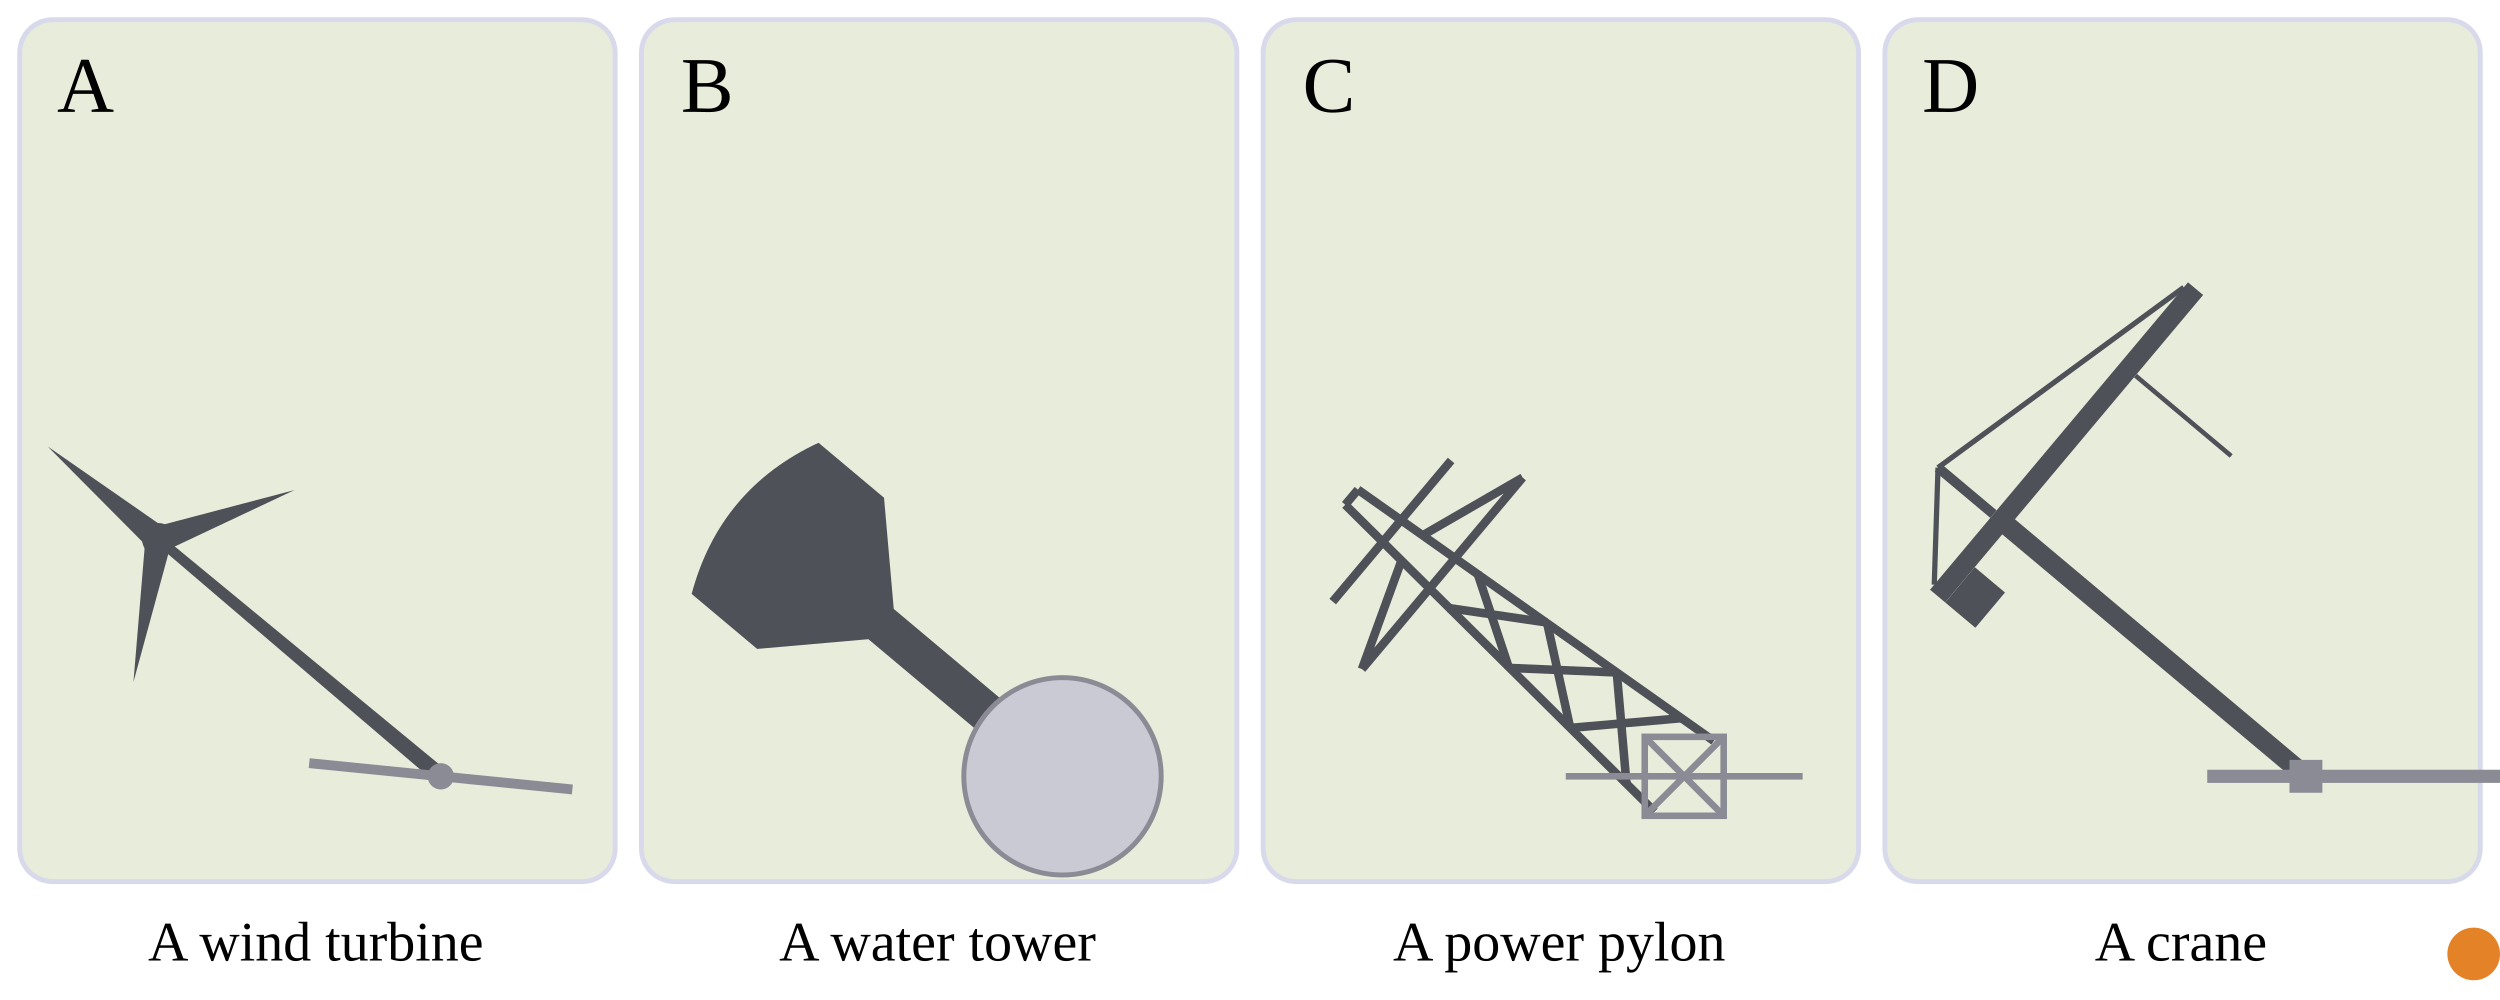
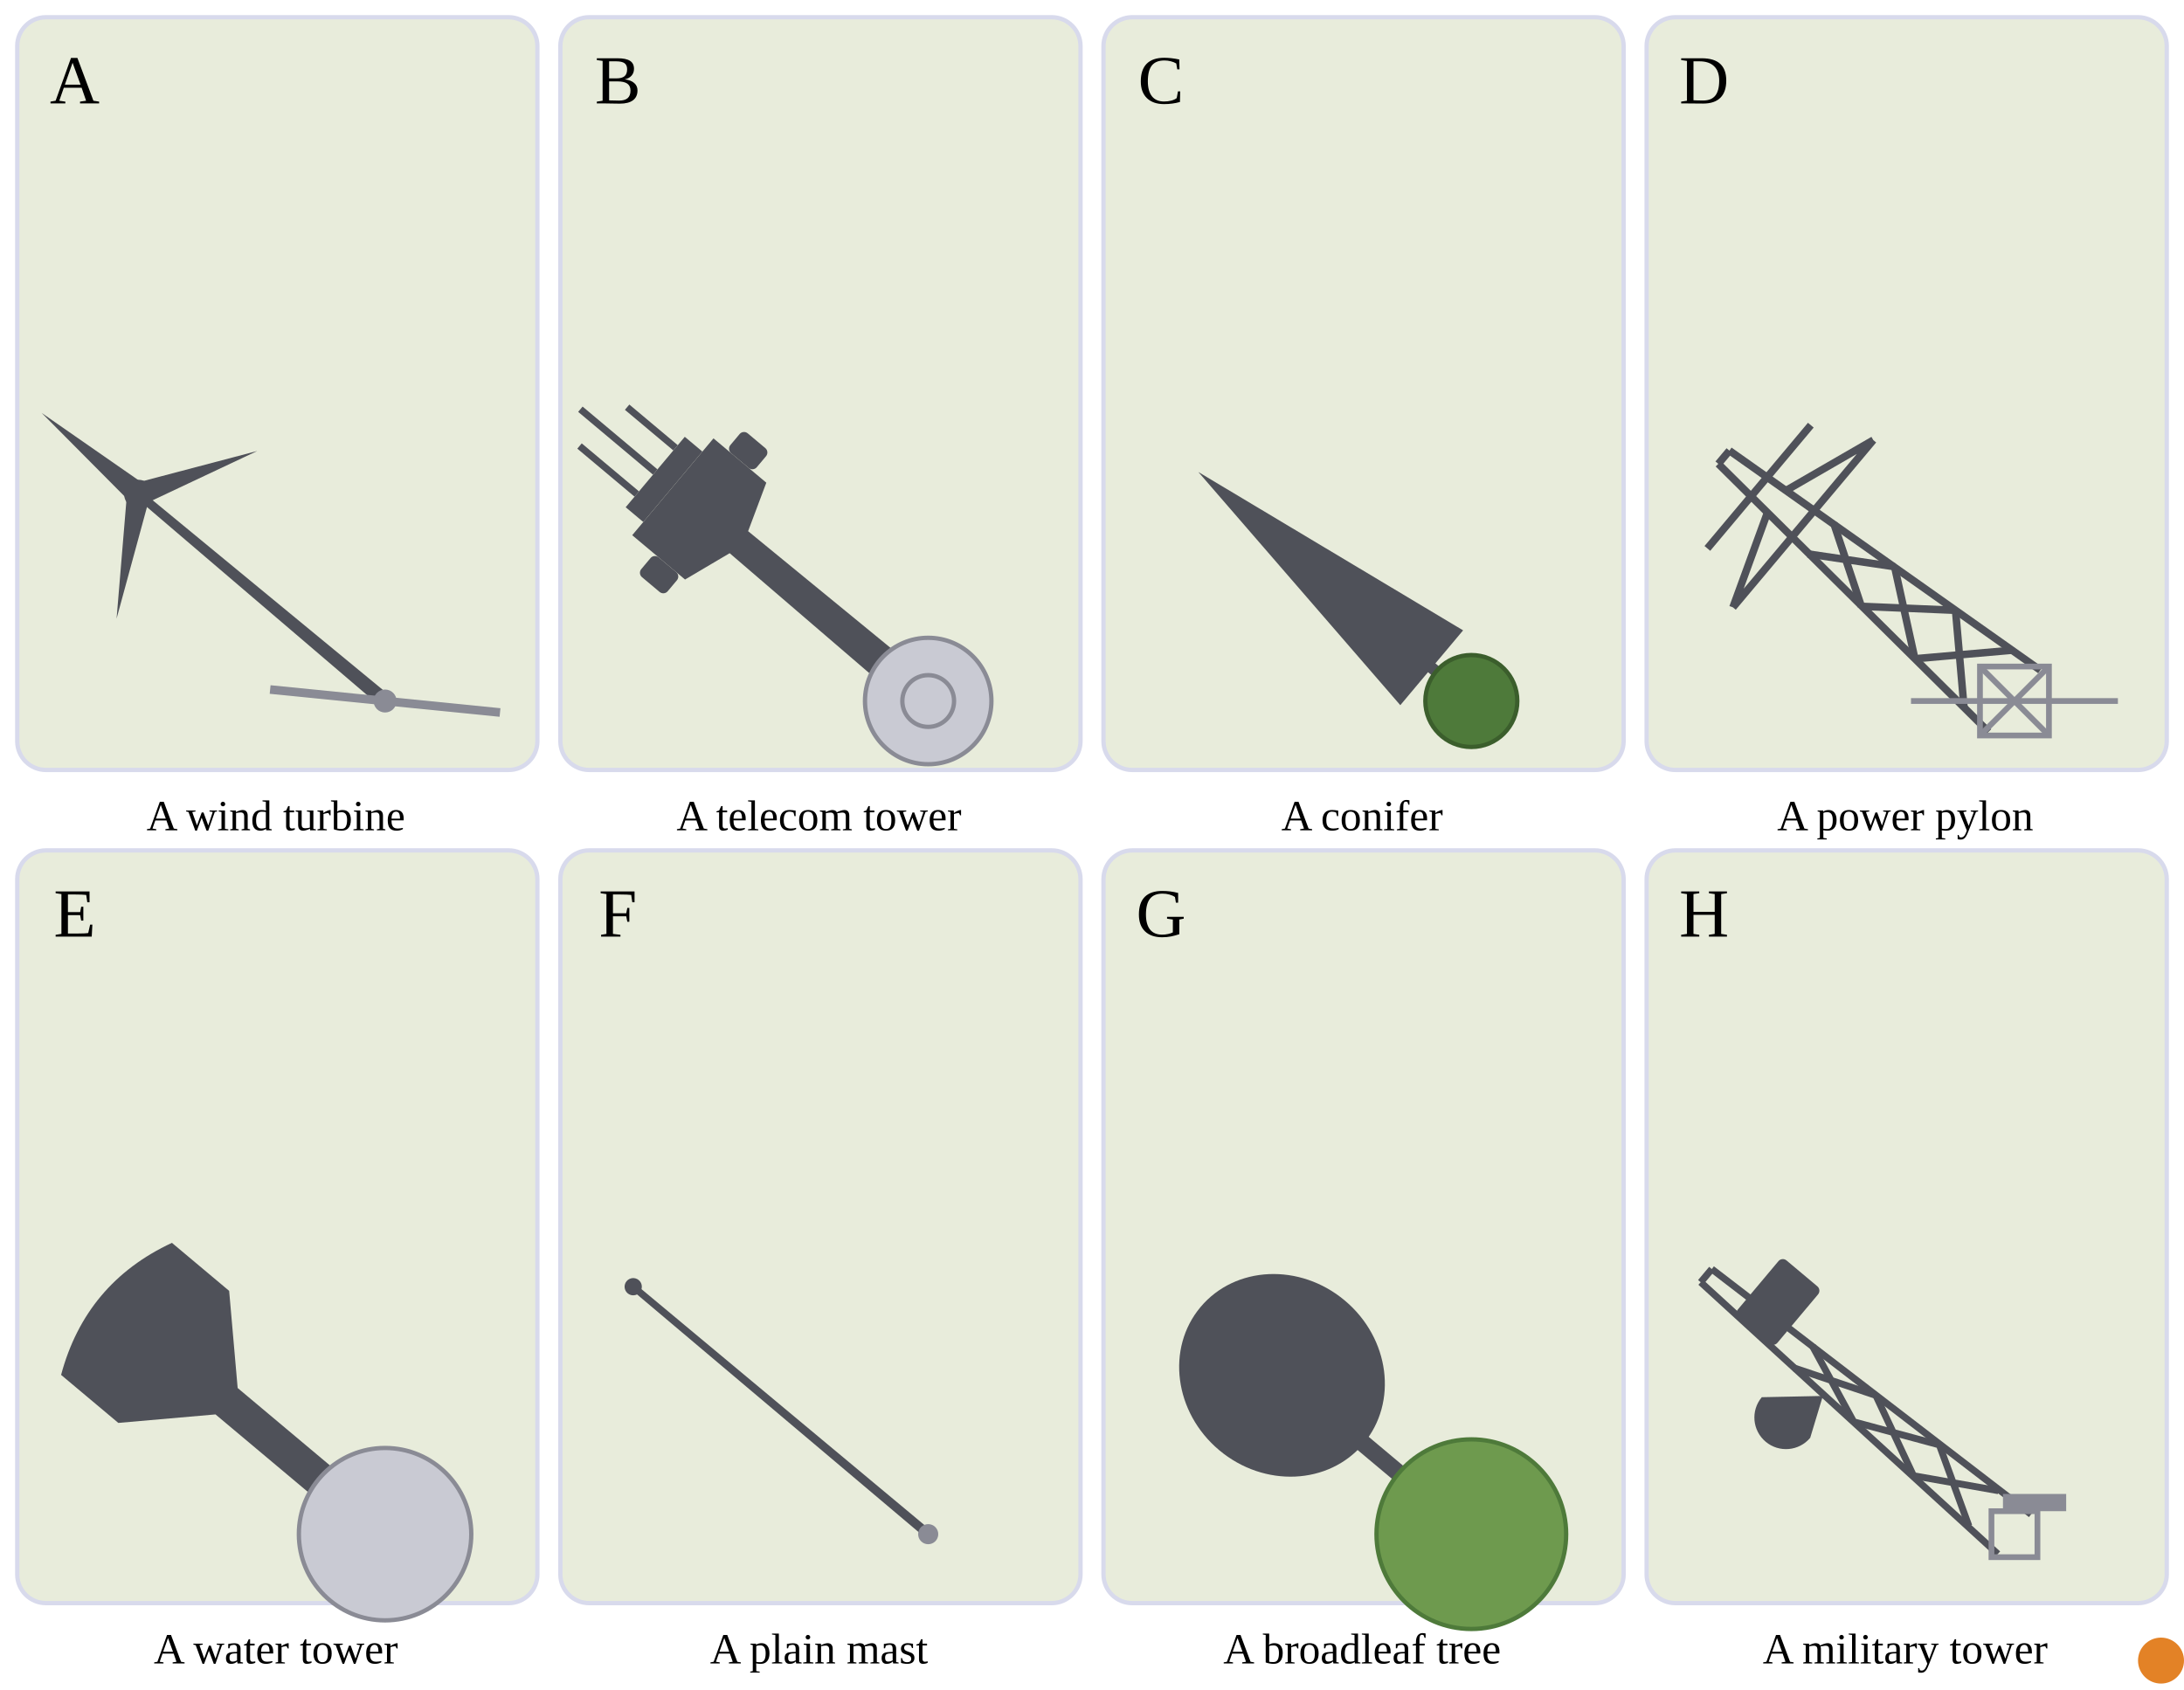
- <svg xmlns="http://www.w3.org/2000/svg" viewBox="0 0 760 304" role="img" aria-label="Four cast shadows, seen from the air">
+ <svg xmlns="http://www.w3.org/2000/svg" viewBox="0 0 760 588" role="img" aria-label="Eight cast shadows, seen from the air">
  <rect x="6" y="6" width="181" height="262" rx="10" fill="#E8ECDB" stroke="#D8DAEC" stroke-width="1.5" />
-   <text class="s-titre" x="26" y="34" text-anchor="middle" style="font-size:24px">A</text>
-   <g transform="translate(134 236) rotate(-50)" fill="#3B3C47" color="#3B3C47" opacity="0.88">
+   <text class="s-titre" x="26" y="36" text-anchor="middle" style="font-size:24px">A</text>
+   <g transform="translate(134 244) rotate(-50)" fill="#3B3C47" color="#3B3C47" opacity="0.88">
    <path d="M-2.5 0 L-1.5 -112 L1.5 -112 L2.5 0 Z" />
    <path d="M4.0 -112.0 L0.0 -156.0 L-4.0 -112.0 Z" />
    <path d="M-2.0 -115.5 L-38.1 -90.0 L2.0 -108.5 Z" />
    <path d="M-2.0 -108.5 L38.1 -90.0 L2.0 -115.5 Z" />
    <circle cx="0" cy="-112" r="5" />
  </g>
-   <g transform="translate(134 236)">
+   <g transform="translate(134 244)">
    <path d="M-40 -4 L40 4" stroke="#8A8B95" stroke-width="3" />
    <circle r="4" fill="#8A8B95" />
  </g>
  <g class="s-apparait">
-     <text class="s-orange" x="96" y="292" text-anchor="middle" style="font-size:17px">A wind turbine</text>
+     <text class="s-orange" x="96" y="289" text-anchor="middle" style="font-size:15px">A wind turbine</text>
  </g>
  <rect x="195" y="6" width="181" height="262" rx="10" fill="#E8ECDB" stroke="#D8DAEC" stroke-width="1.5" />
-   <text class="s-titre" x="215" y="34" text-anchor="middle" style="font-size:24px">B</text>
-   <g transform="translate(323 236) rotate(-50)" fill="#3B3C47" color="#3B3C47" opacity="0.88">
-     <path d="M-6 0 L-6 -72 L-30 -96 L-30 -122 Q0 -136 30 -122 L30 -96 L6 -72 L6 0 Z" />
+   <text class="s-titre" x="215" y="36" text-anchor="middle" style="font-size:24px">B</text>
+   <g transform="translate(323 244) rotate(-50)" fill="#3B3C47" color="#3B3C47" opacity="0.88">
+     <path d="M-6 0 L-5 -86 L-22 -92 L-22 -116 L22 -116 L22 -92 L5 -86 L6 0 Z" />
+     <path d="M-16 -116 L-16 -124 L16 -124 L16 -116 Z" />
+     <path d="M-11.2 -124 L-11.2 -150 L-8.8 -150 L-8.8 -124 Z" />
+     <path d="M-1.2 -124 L-1.2 -158 L1.2 -158 L1.2 -124 Z" />
+     <path d="M9.8 -124 L9.8 -146 L12.2 -146 L12.2 -124 Z" />
+     <rect x="22" y="-110" width="9" height="12" rx="2" />
+     <rect x="-31" y="-106" width="9" height="12" rx="2" />
  </g>
-   <g transform="translate(323 236)">
-     <circle r="30" fill="#C9CAD3" stroke="#8A8B95" stroke-width="1.5" />
+   <g transform="translate(323 244)">
+     <circle r="22" fill="#C9CAD3" stroke="#8A8B95" stroke-width="1.5" />
+     <circle r="9" fill="none" stroke="#8A8B95" stroke-width="1.5" />
  </g>
  <g class="s-apparait">
-     <text class="s-orange" x="285" y="292" text-anchor="middle" style="font-size:17px">A water tower</text>
+     <text class="s-orange" x="285" y="289" text-anchor="middle" style="font-size:15px">A telecom tower</text>
  </g>
  <rect x="384" y="6" width="181" height="262" rx="10" fill="#E8ECDB" stroke="#D8DAEC" stroke-width="1.5" />
-   <text class="s-titre" x="404" y="34" text-anchor="middle" style="font-size:24px">C</text>
-   <g transform="translate(512 236) rotate(-50)" fill="#3B3C47" color="#3B3C47" opacity="0.88">
+   <text class="s-titre" x="404" y="36" text-anchor="middle" style="font-size:24px">C</text>
+   <g transform="translate(512 244) rotate(-50)" fill="#3B3C47" color="#3B3C47" opacity="0.88">
+     <path d="M-2 0 L-2 -18 L-17 -18 L0 -124 L17 -18 L2 -18 L2 0 Z" />
+   </g>
+   <g transform="translate(512 244)">
+     <circle r="16" fill="#4E7A3A" stroke="#3B5E2C" stroke-width="1.5" />
+   </g>
+   <g class="s-apparait">
+     <text class="s-orange" x="474" y="289" text-anchor="middle" style="font-size:15px">A conifer</text>
+   </g>
+   <rect x="573" y="6" width="181" height="262" rx="10" fill="#E8ECDB" stroke="#D8DAEC" stroke-width="1.5" />
+   <text class="s-titre" x="593" y="36" text-anchor="middle" style="font-size:24px">D</text>
+   <g transform="translate(701 244) rotate(-50)" fill="#3B3C47" color="#3B3C47" opacity="0.88">
    <g fill="none" stroke="currentColor" stroke-width="2.6">
      <path d="M-14 0 L-3 -132 M14 0 L3 -132 M-3 -132 L3 -132" />
      <path d="M-13 -12 L11 -36 M13 -12 L-11 -36 M-11 -36 L9 -62 M11 -36 L-9 -62 M-9 -62 L7 -88 M9 -62 L-7 -88" />
      <path d="M-38 -96 L38 -96 M-28 -116 L28 -116 M-38 -96 L-5 -108 M38 -96 L5 -108" />
    </g>
  </g>
-   <g transform="translate(512 236)">
+   <g transform="translate(701 244)">
    <rect x="-12" y="-12" width="24" height="24" fill="none" stroke="#8A8B95" stroke-width="2" />
    <path d="M-12 -12 L12 12 M12 -12 L-12 12 M-36 0 L36 0" stroke="#8A8B95" stroke-width="2" />
  </g>
  <g class="s-apparait">
-     <text class="s-orange" x="474" y="292" text-anchor="middle" style="font-size:17px">A power pylon</text>
+     <text class="s-orange" x="663" y="289" text-anchor="middle" style="font-size:15px">A power pylon</text>
  </g>
-   <rect x="573" y="6" width="181" height="262" rx="10" fill="#E8ECDB" stroke="#D8DAEC" stroke-width="1.5" />
-   <text class="s-titre" x="593" y="34" text-anchor="middle" style="font-size:24px">D</text>
-   <g transform="translate(701 236) rotate(-50)" fill="#3B3C47" color="#3B3C47" opacity="0.88">
-     <path d="M-3 0 L-3 -122 L3 -122 L3 0 Z" />
-     <path d="M-30 -118 L92 -118 L92 -124 L-30 -124 Z" />
-     <rect x="-30" y="-118" width="14" height="12" />
-     <path d="M0 -146 L-28 -124 M0 -146 L90 -124" fill="none" stroke="currentColor" stroke-width="1.6" />
-     <path d="M-1.5 -146 L-1.5 -124 L1.5 -124 L1.5 -146 Z" />
-     <path d="M60 -118 L60 -80" fill="none" stroke="currentColor" stroke-width="1.4" />
+   <rect x="6" y="296" width="181" height="262" rx="10" fill="#E8ECDB" stroke="#D8DAEC" stroke-width="1.5" />
+   <text class="s-titre" x="26" y="326" text-anchor="middle" style="font-size:24px">E</text>
+   <g transform="translate(134 534) rotate(-50)" fill="#3B3C47" color="#3B3C47" opacity="0.88">
+     <path d="M-6 0 L-6 -72 L-30 -96 L-30 -122 Q0 -136 30 -122 L30 -96 L6 -72 L6 0 Z" />
  </g>
-   <g transform="translate(701 236)">
-     <path d="M-30 0 L92 0" stroke="#8A8B95" stroke-width="4" />
-     <rect x="-5" y="-5" width="10" height="10" fill="#8A8B95" />
+   <g transform="translate(134 534)">
+     <circle r="30" fill="#C9CAD3" stroke="#8A8B95" stroke-width="1.5" />
  </g>
  <g class="s-apparait">
-     <text class="s-orange" x="663" y="292" text-anchor="middle" style="font-size:17px">A crane</text>
+     <text class="s-orange" x="96" y="579" text-anchor="middle" style="font-size:15px">A water tower</text>
  </g>
-   <circle cx="752" cy="290" r="8" fill="#E38226" />
+   <rect x="195" y="296" width="181" height="262" rx="10" fill="#E8ECDB" stroke="#D8DAEC" stroke-width="1.5" />
+   <text class="s-titre" x="215" y="326" text-anchor="middle" style="font-size:24px">F</text>
+   <g transform="translate(323 534) rotate(-50)" fill="#3B3C47" color="#3B3C47" opacity="0.88">
+     <path d="M-1.6 0 L-1.2 -132 L1.2 -132 L1.6 0 Z" />
+     <circle cx="0" cy="-134" r="3" />
+   </g>
+   <g transform="translate(323 534)">
+     <circle r="3.5" fill="#8A8B95" />
+   </g>
+   <g class="s-apparait">
+     <text class="s-orange" x="285" y="579" text-anchor="middle" style="font-size:15px">A plain mast</text>
+   </g>
+   <rect x="384" y="296" width="181" height="262" rx="10" fill="#E8ECDB" stroke="#D8DAEC" stroke-width="1.5" />
+   <text class="s-titre" x="404" y="326" text-anchor="middle" style="font-size:24px">G</text>
+   <g transform="translate(512 534) rotate(-50)" fill="#3B3C47" color="#3B3C47" opacity="0.88">
+     <path d="M-3 0 L-3 -52 L3 -52 L3 0 Z" />
+     <ellipse cx="0" cy="-86" rx="34" ry="37" />
+   </g>
+   <g transform="translate(512 534)">
+     <circle r="33" fill="#6E9A4E" stroke="#4E7A3A" stroke-width="1.5" />
+   </g>
+   <g class="s-apparait">
+     <text class="s-orange" x="474" y="579" text-anchor="middle" style="font-size:15px">A broadleaf tree</text>
+   </g>
+   <rect x="573" y="296" width="181" height="262" rx="10" fill="#E8ECDB" stroke="#D8DAEC" stroke-width="1.5" />
+   <text class="s-titre" x="593" y="326" text-anchor="middle" style="font-size:24px">H</text>
+   <g transform="translate(701 534) rotate(-50)" fill="#3B3C47" color="#3B3C47" opacity="0.88">
+     <g fill="none" stroke="currentColor" stroke-width="2.4">
+       <path d="M-9 0 L-3 -140 M9 0 L3 -140 M-3 -140 L3 -140" />
+       <path d="M-8 -14 L7 -40 M8 -14 L-7 -40 M-7 -40 L6 -68 M7 -40 L-6 -68 M-6 -68 L5 -96 M6 -68 L-5 -96" />
+     </g>
+     <rect x="-4" y="-124" width="26" height="18" rx="2" />
+     <path d="M-6 -82 L-20 -76 A11 11 0 0 1 -20 -98 Z" />
+   </g>
+   <g transform="translate(701 534)">
+     <rect x="-8" y="-8" width="16" height="16" fill="none" stroke="#8A8B95" stroke-width="2" />
+     <rect x="-4" y="-14" width="22" height="6" fill="#8A8B95" />
+   </g>
+   <g class="s-apparait">
+     <text class="s-orange" x="663" y="579" text-anchor="middle" style="font-size:15px">A military tower</text>
+   </g>
+   <circle cx="752" cy="578" r="8" fill="#E38226" />
</svg>
